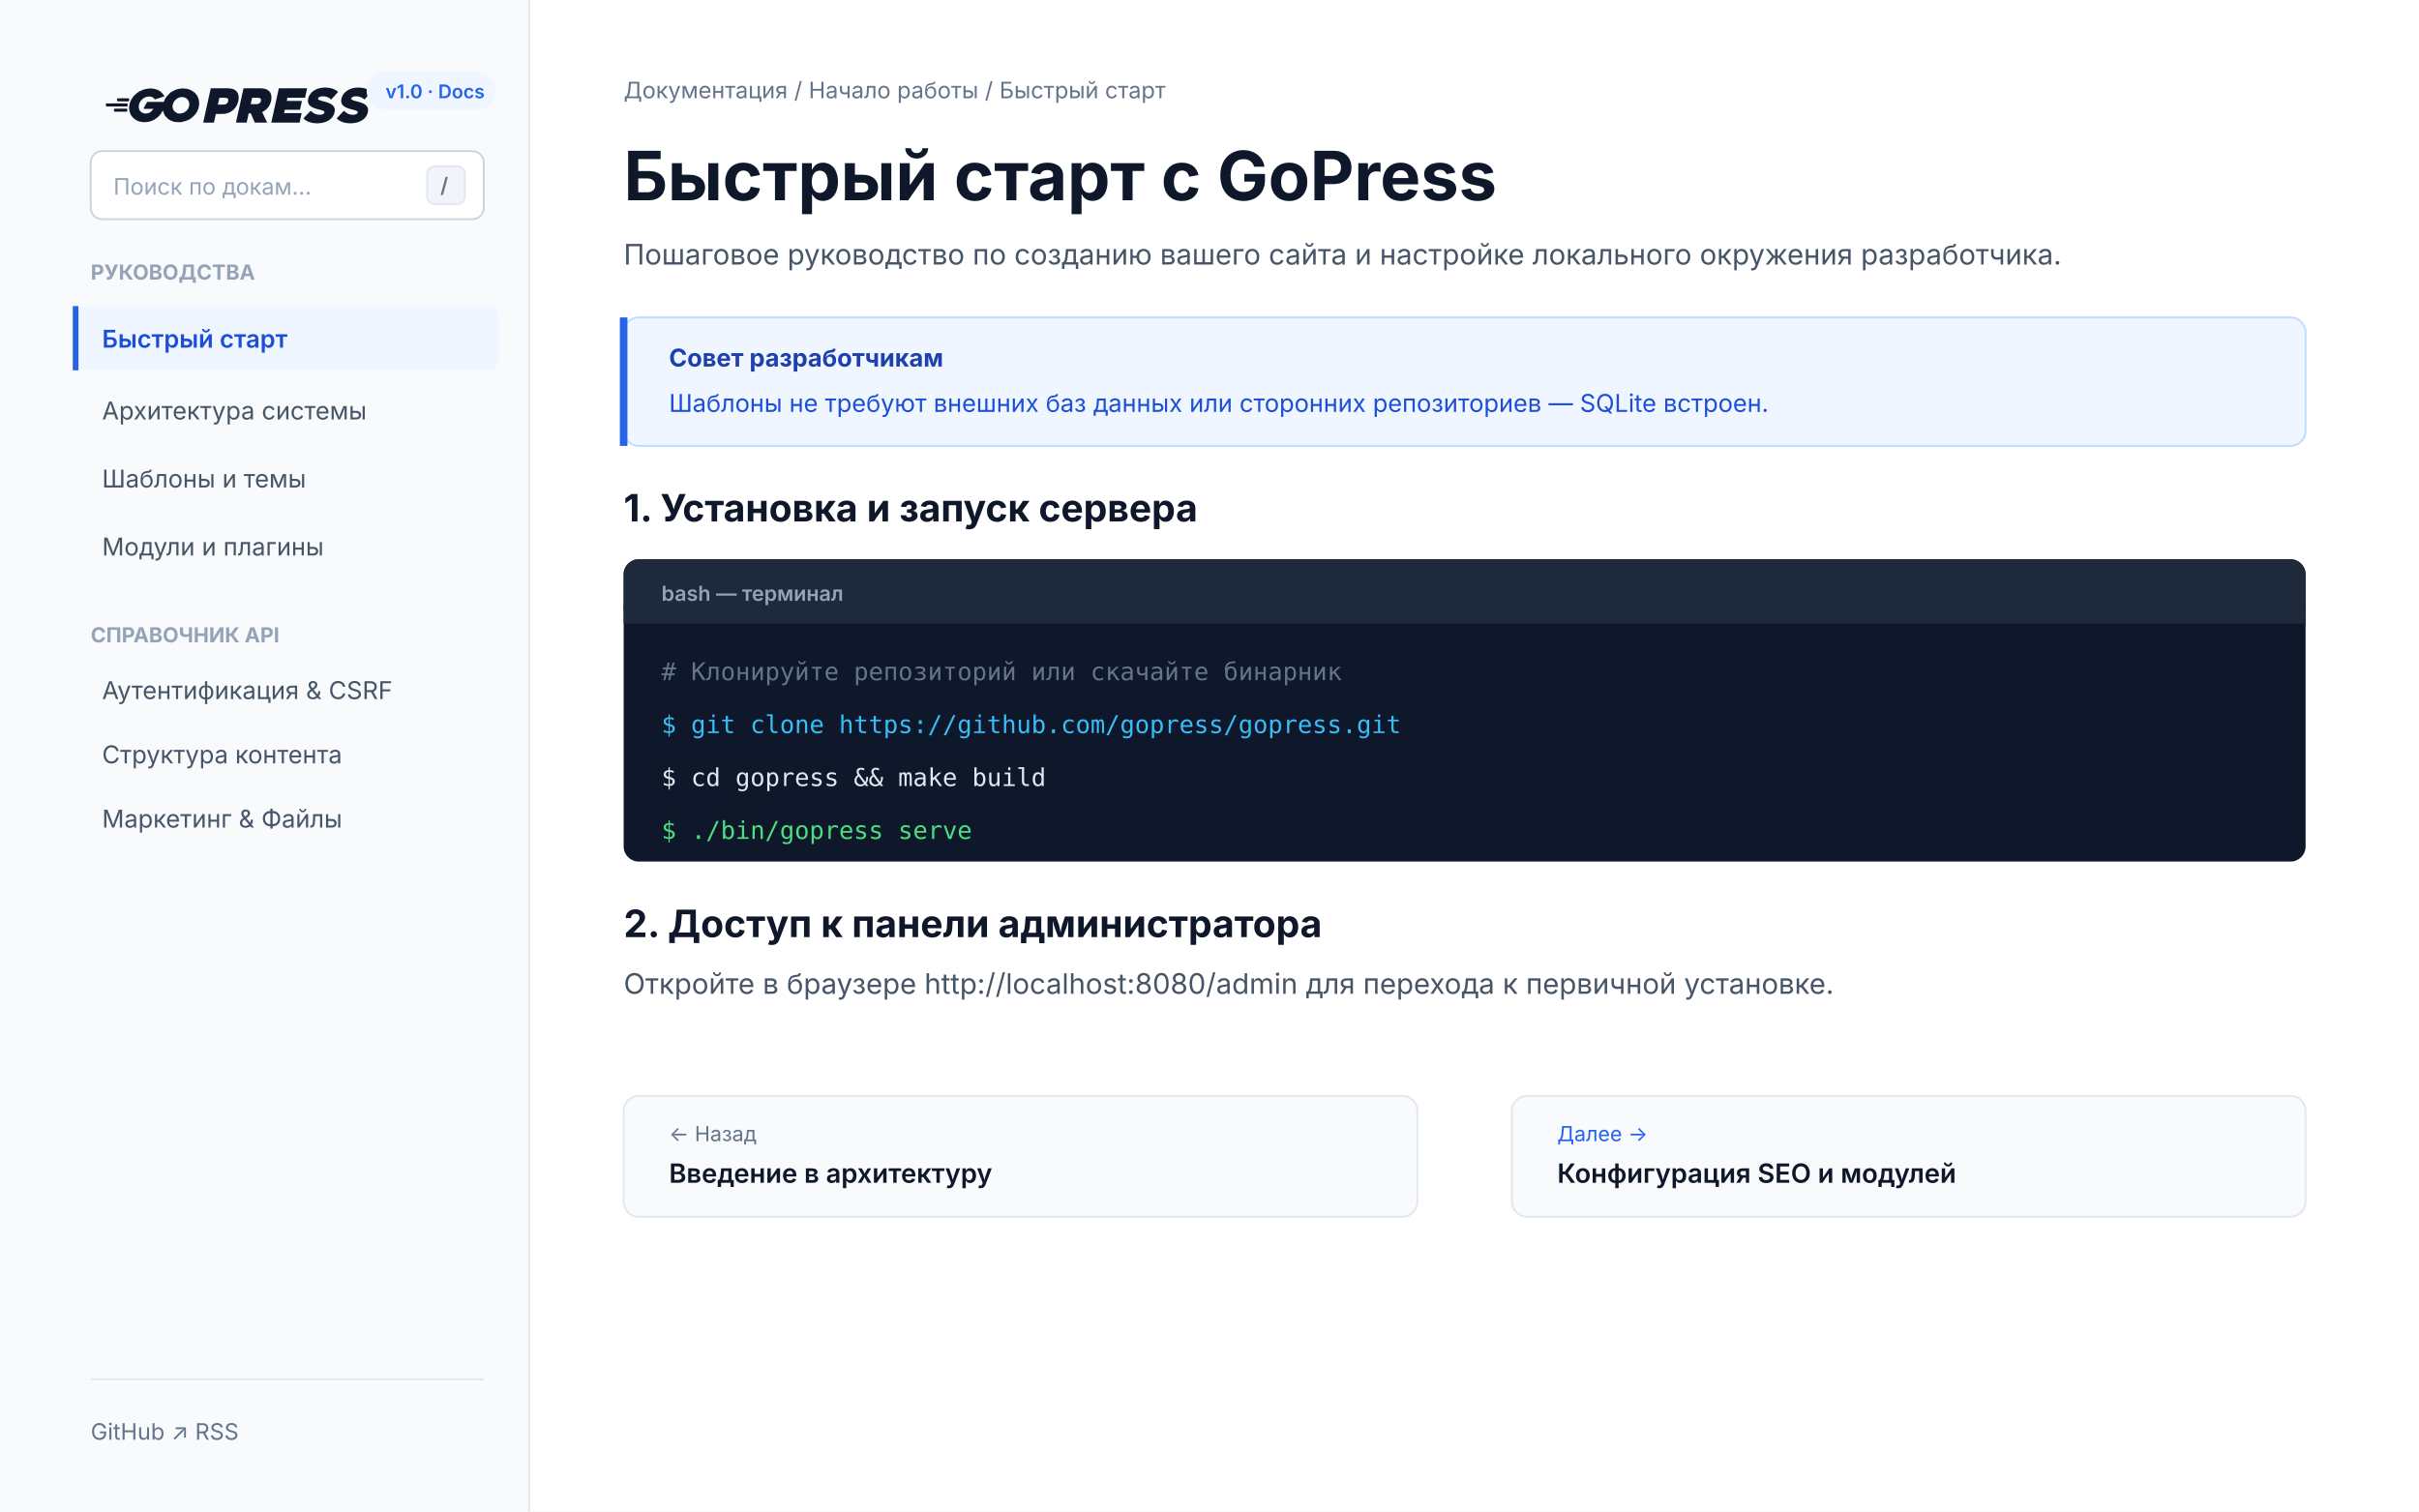
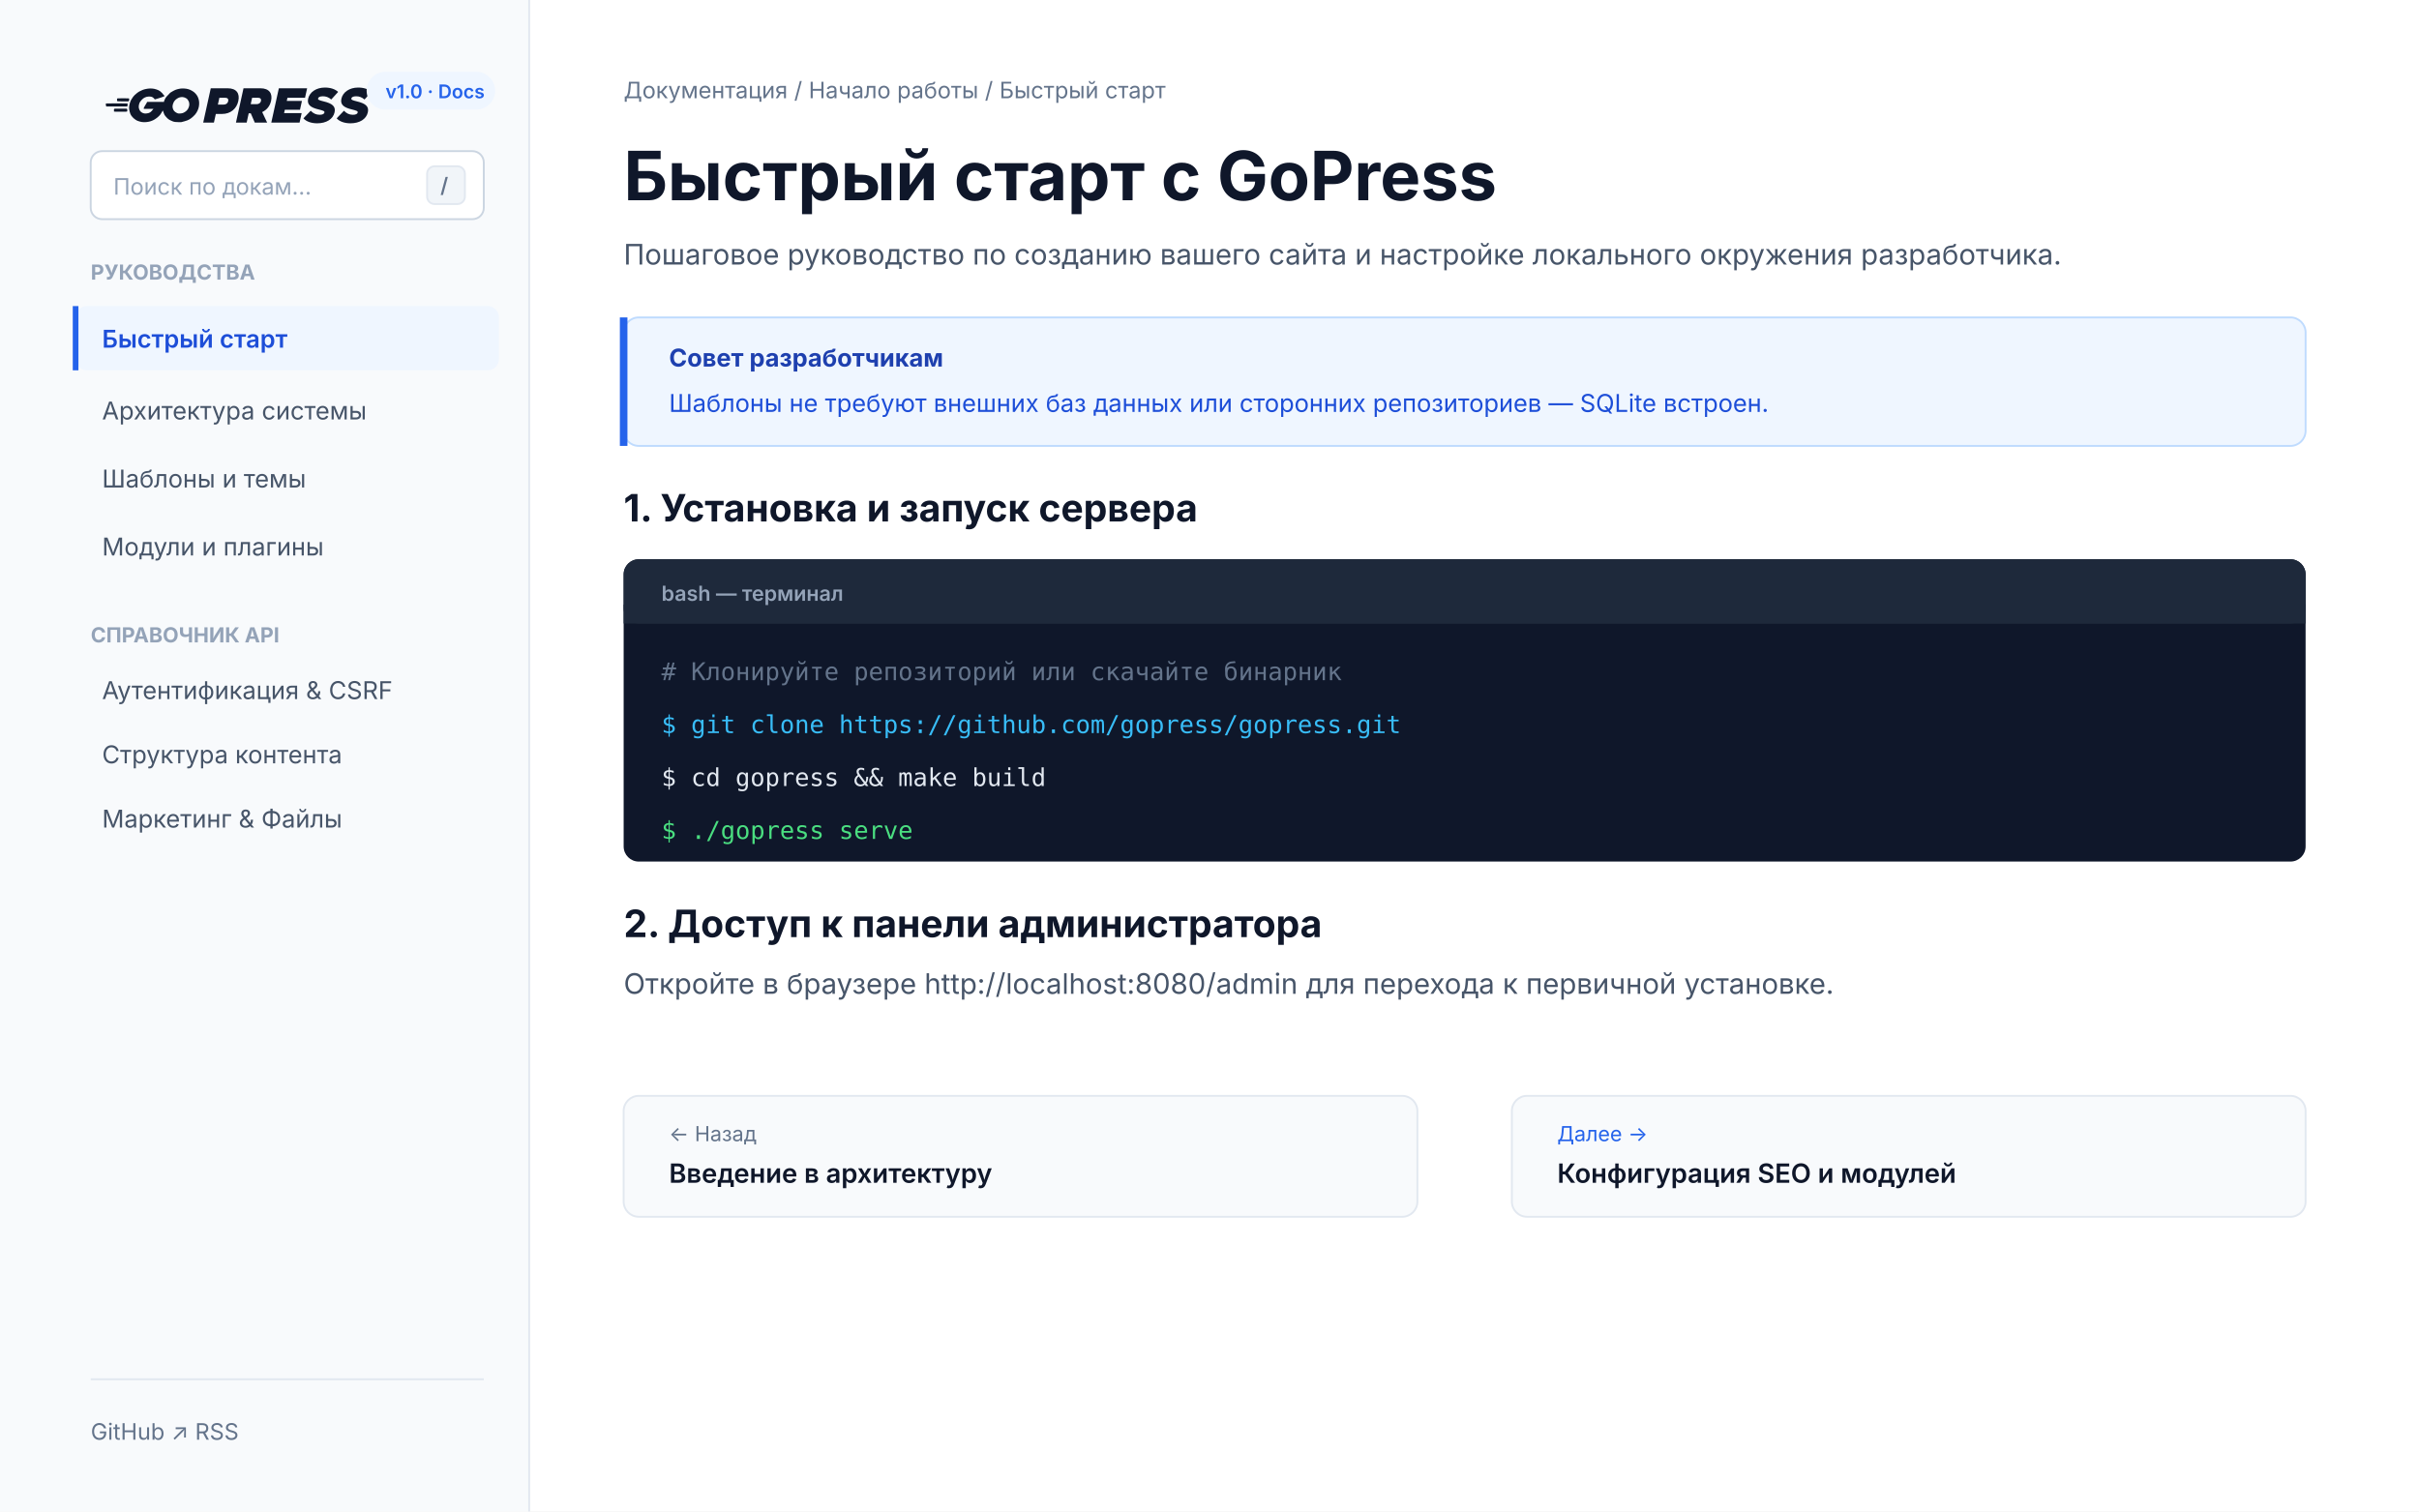
<svg xmlns="http://www.w3.org/2000/svg" width="1280" height="800" viewBox="0 0 1280 800">
  <rect x="0" y="0" width="1280" height="800" rx="0" fill="#ffffff" />
  <rect x="0" y="0" width="280" height="800" rx="0" fill="#f8fafc" />
  <path d="M280 0h0" stroke="#e2e8f0" />
  <path d="M280 0v800" stroke="#e2e8f0" />
  <g transform="translate(48, 36) scale(0.055)" fill="#0f172a">
    <path fill-rule="evenodd" d="M 568.00,197.00C 581.33,196.67 596.33,197.33 610.00,200.00C 623.67,202.67 639.67,208.50 650.00,213.00C 660.33,217.50 665.33,221.83 672.00,227.00C 678.67,232.17 685.17,238.67 690.00,244.00C 694.83,249.33 698.50,254.17 701.00,259.00C 703.50,263.83 718.33,266.00 705.00,273.00C 691.67,280.00 636.00,296.67 621.00,301.00C 606.00,305.33 618.83,302.00 615.00,299.00C 611.17,296.00 604.67,287.00 598.00,283.00C 591.33,279.00 584.83,276.00 575.00,275.00C 565.17,274.00 550.67,274.00 539.00,277.00C 527.33,280.00 515.33,285.33 505.00,293.00C 494.67,300.67 483.17,315.00 477.00,323.00C 470.83,331.00 470.33,334.67 468.00,341.00C 465.67,347.33 463.83,353.83 463.00,361.00C 462.17,368.17 461.50,376.17 463.00,384.00C 464.50,391.83 468.33,401.50 472.00,408.00C 475.67,414.50 480.00,418.83 485.00,423.00C 490.00,427.17 495.33,430.50 502.00,433.00C 508.67,435.50 515.67,438.00 525.00,438.00C 534.33,438.00 548.83,436.00 558.00,433.00C 567.17,430.00 573.17,425.83 580.00,420.00C 586.83,414.17 596.17,402.50 599.00,398.00C 601.83,393.50 610.67,393.83 597.00,393.00C 583.33,392.17 531.33,393.33 517.00,393.00C 502.67,392.67 512.00,392.50 511.00,391.00C 510.00,389.50 509.67,387.83 511.00,384.00C 512.33,380.17 513.67,377.33 519.00,368.00C 524.33,358.67 538.17,335.00 543.00,328.00C 547.83,321.00 521.83,326.33 548.00,326.00C 574.17,325.67 674.00,326.50 700.00,326.00C 726.00,325.50 701.67,327.50 704.00,323.00C 706.33,318.50 709.83,306.83 714.00,299.00C 718.17,291.17 721.33,285.33 729.00,276.00C 736.67,266.67 752.17,250.50 760.00,243.00C 767.83,235.50 767.17,236.33 776.00,231.00C 784.83,225.67 801.17,216.00 813.00,211.00C 824.83,206.00 836.33,203.33 847.00,201.00C 857.67,198.67 865.17,197.33 877.00,197.00C 888.83,196.67 904.67,196.83 918.00,199.00C 931.33,201.17 944.17,204.33 957.00,210.00C 969.83,215.67 984.33,224.33 995.00,233.00C 1005.67,241.67 1014.33,252.50 1021.00,262.00C 1027.67,271.50 1031.33,279.33 1035.00,290.00C 1038.67,300.67 1042.00,312.83 1043.00,326.00C 1044.00,339.17 1043.50,355.00 1041.00,369.00C 1038.50,383.00 1034.17,396.83 1028.00,410.00C 1021.83,423.17 1014.50,435.67 1004.00,448.00C 993.50,460.33 977.50,474.67 965.00,484.00C 952.50,493.33 943.50,498.17 929.00,504.00C 914.50,509.83 889.17,516.17 878.00,519.00C 866.83,521.83 873.00,521.00 862.00,521.00C 851.00,521.00 824.67,520.50 812.00,519.00C 799.33,517.50 794.67,515.17 786.00,512.00C 777.33,508.83 768.00,504.67 760.00,500.00C 752.00,495.33 745.50,491.00 738.00,484.00C 730.50,477.00 720.33,465.00 715.00,458.00C 709.67,451.00 709.33,449.67 706.00,442.00C 702.67,434.33 697.50,416.83 695.00,412.00C 692.50,407.17 695.00,407.33 691.00,413.00C 687.00,418.67 678.33,436.33 671.00,446.00C 663.67,455.67 656.17,463.00 647.00,471.00C 637.83,479.00 625.50,488.00 616.00,494.00C 606.50,500.00 599.00,503.33 590.00,507.00C 581.00,510.67 572.83,513.67 562.00,516.00C 551.17,518.33 537.17,520.50 525.00,521.00C 512.83,521.50 501.00,521.00 489.00,519.00C 477.00,517.00 462.50,512.50 453.00,509.00C 443.50,505.50 439.00,502.50 432.00,498.00C 425.00,493.50 417.17,487.67 411.00,482.00C 404.83,476.33 400.00,471.00 395.00,464.00C 390.00,457.00 385.17,451.17 381.00,440.00C 376.83,428.83 371.67,410.00 370.00,397.00C 368.33,384.00 369.50,373.17 371.00,362.00C 372.50,350.83 376.00,339.33 379.00,330.00C 382.00,320.67 384.17,314.83 389.00,306.00C 393.83,297.17 402.17,284.83 408.00,277.00C 413.83,269.17 417.17,265.50 424.00,259.00C 430.83,252.50 441.83,243.50 449.00,238.00C 456.17,232.50 458.67,230.50 467.00,226.00C 475.33,221.50 488.50,215.00 499.00,211.00C 509.50,207.00 518.50,204.33 530.00,202.00C 541.50,199.67 554.67,197.33 568.00,197.00ZM 869.00,280.00C 862.00,281.00 854.50,282.00 846.00,286.00C 837.50,290.00 825.83,297.00 818.00,304.00C 810.17,311.00 804.00,318.50 799.00,328.00C 794.00,337.50 789.50,350.83 788.00,361.00C 786.50,371.17 787.33,380.00 790.00,389.00C 792.67,398.00 797.33,407.67 804.00,415.00C 810.67,422.33 822.00,429.17 830.00,433.00C 838.00,436.83 842.50,438.00 852.00,438.00C 861.50,438.00 876.33,436.67 887.00,433.00C 897.67,429.33 908.67,421.50 916.00,416.00C 923.33,410.50 927.17,404.83 931.00,400.00C 934.83,395.17 936.17,393.67 939.00,387.00C 941.83,380.33 946.83,369.67 948.00,360.00C 949.17,350.33 948.67,338.50 946.00,329.00C 943.33,319.50 936.33,309.17 932.00,303.00C 927.67,296.83 924.67,295.17 920.00,292.00C 915.33,288.83 909.33,286.00 904.00,284.00C 898.67,282.00 893.83,280.67 888.00,280.00C 882.17,279.33 876.00,279.00 869.00,280.00ZM 263.00,292.00C 280.67,290.50 342.50,291.17 360.00,292.00C 377.50,292.83 366.17,294.50 368.00,297.00C 369.83,299.50 371.67,303.33 371.00,307.00C 370.33,310.67 366.67,316.67 364.00,319.00C 361.33,321.33 371.83,320.83 355.00,321.00C 338.17,321.17 279.83,321.67 263.00,320.00C 246.17,318.33 255.50,314.17 254.00,311.00C 252.50,307.83 252.50,304.17 254.00,301.00C 255.50,297.83 245.33,293.50 263.00,292.00ZM 158.00,341.00C 190.50,340.00 310.50,339.83 343.00,341.00C 375.50,342.17 351.17,344.67 353.00,348.00C 354.83,351.33 354.33,358.00 354.00,361.00C 353.67,364.00 353.00,364.50 351.00,366.00C 349.00,367.50 374.17,369.33 342.00,370.00C 309.83,370.67 189.83,370.50 158.00,370.00C 126.17,369.50 153.00,368.83 151.00,367.00C 149.00,365.17 146.50,362.33 146.00,359.00C 145.50,355.67 146.00,350.00 148.00,347.00C 150.00,344.00 125.50,342.00 158.00,341.00ZM 236.00,391.00C 254.67,390.50 321.17,390.33 340.00,391.00C 358.83,391.67 346.83,392.00 349.00,395.00C 351.17,398.00 353.17,405.33 353.00,409.00C 352.83,412.67 350.00,415.17 348.00,417.00C 346.00,418.83 360.00,419.50 341.00,420.00C 322.00,420.50 253.33,421.00 234.00,420.00C 214.67,419.00 226.83,417.00 225.00,414.00C 223.17,411.00 222.50,405.33 223.00,402.00C 223.50,398.67 225.83,395.83 228.00,394.00C 230.17,392.17 217.33,391.50 236.00,391.00Z" />
    <path fill-rule="evenodd" transform="matrix(1 0 -.22 1 1155 195)" d="M0 0H163C247 0 292 49 292 123S245 247 163 247H103V330H0Z M103 91V157H158C182 157 195 144 195 124S182 91 158 91Z" />
    <path fill-rule="evenodd" transform="matrix(1 0 -.22 1 1470 195)" d="M0 0H163C247 0 292 49 292 121C292 171 270 208 230 229L300 330H181L123 241H103V330H0Z M103 91V153H158C182 153 195 141 195 122S182 91 158 91Z" />
    <path fill-rule="evenodd" transform="matrix(1 0 -.22 1 1810 195)" d="M0 0H272V91H103V122H249V207H103V239H272V330H0Z" />
    <path fill-rule="evenodd" transform="matrix(1 0 -.22 1 2110 195)" d="M278 35L228 108C196 85 170 77 140 77C111 77 99 86 99 98C99 111 116 116 158 126C246 146 287 174 287 231C287 297 231 337 143 337C85 337 32 319 0 289L54 216C84 242 115 255 148 255C176 255 190 247 190 233C190 219 171 214 129 204C44 185 4 157 4 100C4 38 57 -7 141 -7C196 -7 243 8 278 35Z" />
    <path fill-rule="evenodd" transform="matrix(1 0 -.22 1 2430 195)" d="M278 35L228 108C196 85 170 77 140 77C111 77 99 86 99 98C99 111 116 116 158 126C246 146 287 174 287 231C287 297 231 337 143 337C85 337 32 319 0 289L54 216C84 242 115 255 148 255C176 255 190 247 190 233C190 219 171 214 129 204C44 185 4 157 4 100C4 38 57 -7 141 -7C196 -7 243 8 278 35Z" />
  </g>
  <rect x="194" y="38" width="68" height="20" rx="10" fill="#eff6ff" />
  <text x="204" y="52" font-family="system-ui, -apple-system, sans-serif" font-size="10" font-weight="600" fill="#2563eb">v1.0 · Docs</text>
  <rect x="48" y="80" width="208" height="36" rx="6" fill="#ffffff" stroke="#cbd5e1" stroke-width="1" />
  <text x="60" y="103" font-family="system-ui, -apple-system, sans-serif" font-size="12" font-weight="400" fill="#94a3b8">Поиск по докам...</text>
  <rect x="226" y="88" width="20" height="20" rx="4" fill="#f1f5f9" stroke="#e2e8f0" stroke-width="1" />
  <text x="233" y="102" font-family="system-ui, -apple-system, sans-serif" font-size="11" font-weight="600" fill="#64748b">/</text>
  <text x="48" y="148" font-family="system-ui, -apple-system, sans-serif" font-size="11" font-weight="700" fill="#94a3b8">РУКОВОДСТВА</text>
  <rect x="40" y="162" width="224" height="34" rx="6" fill="#eff6ff" />
  <path d="M40 162h0" stroke="#2563eb" />
  <path d="M40 162v34" stroke="#2563eb" stroke-width="3" />
  <text x="54" y="184" font-family="system-ui, -apple-system, sans-serif" font-size="13" font-weight="600" fill="#1d4ed8">Быстрый старт</text>
  <text x="54" y="222" font-family="system-ui, -apple-system, sans-serif" font-size="13" font-weight="400" fill="#475569">Архитектура системы</text>
  <text x="54" y="258" font-family="system-ui, -apple-system, sans-serif" font-size="13" font-weight="400" fill="#475569">Шаблоны и темы</text>
  <text x="54" y="294" font-family="system-ui, -apple-system, sans-serif" font-size="13" font-weight="400" fill="#475569">Модули и плагины</text>
  <text x="48" y="340" font-family="system-ui, -apple-system, sans-serif" font-size="11" font-weight="700" fill="#94a3b8">СПРАВОЧНИК API</text>
  <text x="54" y="370" font-family="system-ui, -apple-system, sans-serif" font-size="13" font-weight="400" fill="#475569">Аутентификация &amp; CSRF</text>
  <text x="54" y="404" font-family="system-ui, -apple-system, sans-serif" font-size="13" font-weight="400" fill="#475569">Структура контента</text>
  <text x="54" y="438" font-family="system-ui, -apple-system, sans-serif" font-size="13" font-weight="400" fill="#475569">Маркетинг &amp; Файлы</text>
  <path d="M48 730h208" stroke="#e2e8f0" />
  <text x="48" y="762" font-family="system-ui, -apple-system, sans-serif" font-size="12" font-weight="400" fill="#64748b">GitHub ↗      RSS</text>
  <text x="330" y="52" font-family="system-ui, -apple-system, sans-serif" font-size="12" font-weight="400" fill="#64748b">Документация  /  Начало работы  /  Быстрый старт</text>
  <text x="330" y="106" font-family="system-ui, -apple-system, sans-serif" font-size="36" font-weight="700" fill="#0f172a">Быстрый старт с GoPress</text>
  <text x="330" y="140" font-family="system-ui, -apple-system, sans-serif" font-size="15" font-weight="400" fill="#475569">Пошаговое руководство по созданию вашего сайта и настройке локального окружения разработчика.</text>
  <rect x="330" y="168" width="890" height="68" rx="8" fill="#eff6ff" stroke="#bfdbfe" stroke-width="1" />
  <path d="M330 168h0" stroke="#2563eb" />
  <path d="M330 168v68" stroke="#2563eb" stroke-width="4" />
  <text x="354" y="194" font-family="system-ui, -apple-system, sans-serif" font-size="13" font-weight="700" fill="#1e40af">Совет разработчикам</text>
  <text x="354" y="218" font-family="system-ui, -apple-system, sans-serif" font-size="13" font-weight="400" fill="#1d4ed8">Шаблоны не требуют внешних баз данных или сторонних репозиториев — SQLite встроен.</text>
  <text x="330" y="276" font-family="system-ui, -apple-system, sans-serif" font-size="20" font-weight="700" fill="#0f172a">1. Установка и запуск сервера</text>
  <rect x="330" y="296" width="890" height="160" rx="8" fill="#0f172a" />
  <rect x="330" y="296" width="890" height="34" rx="8" fill="#1e293b" />
  <rect x="330" y="320" width="890" height="10" rx="0" fill="#1e293b" />
  <text x="350" y="318" font-family="system-ui, -apple-system, sans-serif" font-size="11" font-weight="600" fill="#94a3b8">bash — терминал</text>
  <text x="350" y="360" font-family="monospace" font-size="13" font-weight="400" fill="#64748b"># Клонируйте репозиторий или скачайте бинарник</text>
  <text x="350" y="388" font-family="monospace" font-size="13" font-weight="400" fill="#38bdf8">$ git clone https://github.com/gopress/gopress.git</text>
  <text x="350" y="416" font-family="monospace" font-size="13" font-weight="400" fill="#e2e8f0">$ cd gopress &amp;&amp; make build</text>
-   <text x="350" y="444" font-family="monospace" font-size="13" font-weight="400" fill="#4ade80">$ ./bin/gopress serve</text>
+   <text x="350" y="444" font-family="monospace" font-size="13" font-weight="400" fill="#4ade80">$ ./gopress serve</text>
  <text x="330" y="496" font-family="system-ui, -apple-system, sans-serif" font-size="20" font-weight="700" fill="#0f172a">2. Доступ к панели администратора</text>
  <text x="330" y="526" font-family="system-ui, -apple-system, sans-serif" font-size="15" font-weight="400" fill="#475569">Откройте в браузере http://localhost:8080/admin для перехода к первичной установке.</text>
  <rect x="330" y="580" width="420" height="64" rx="8" fill="#f8fafc" stroke="#e2e8f0" stroke-width="1" />
  <text x="354" y="604" font-family="system-ui, -apple-system, sans-serif" font-size="11" font-weight="400" fill="#64748b">← Назад</text>
  <text x="354" y="626" font-family="system-ui, -apple-system, sans-serif" font-size="14" font-weight="600" fill="#0f172a">Введение в архитектуру</text>
  <rect x="800" y="580" width="420" height="64" rx="8" fill="#f8fafc" stroke="#e2e8f0" stroke-width="1" />
  <text x="824" y="604" font-family="system-ui, -apple-system, sans-serif" font-size="11" font-weight="400" fill="#2563eb">Далее →</text>
  <text x="824" y="626" font-family="system-ui, -apple-system, sans-serif" font-size="14" font-weight="600" fill="#0f172a">Конфигурация SEO и модулей</text>
</svg>
